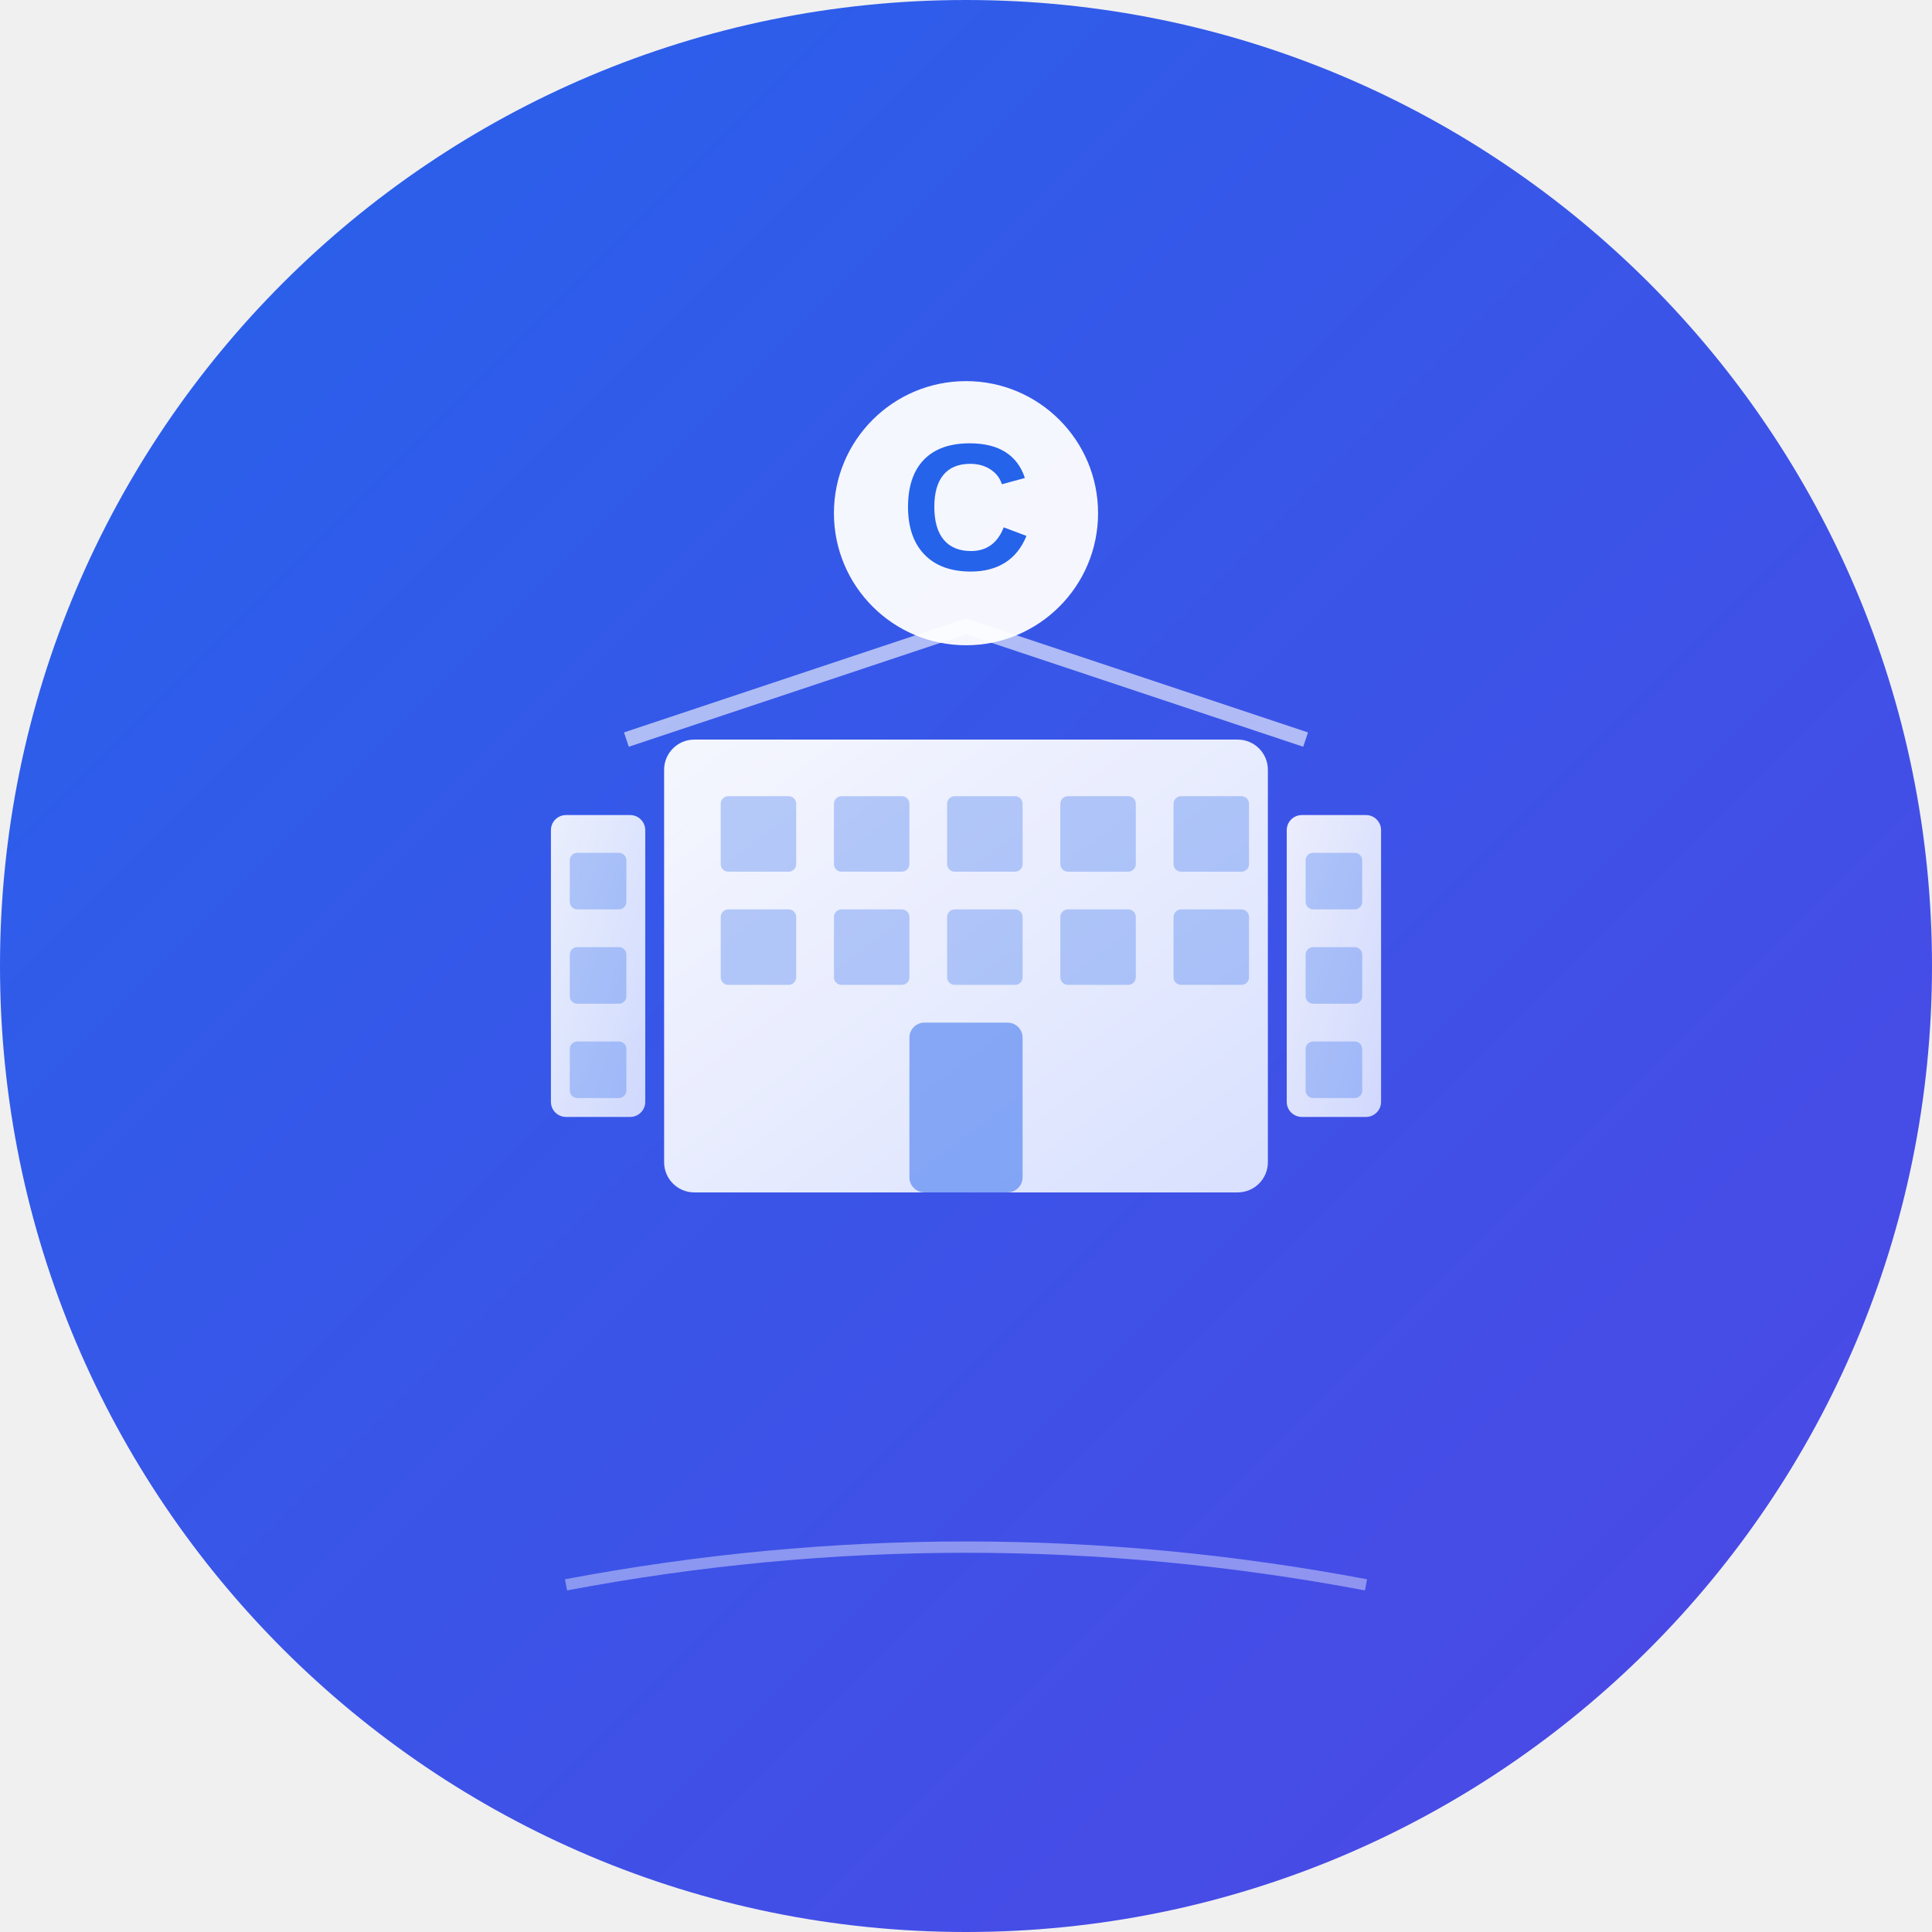
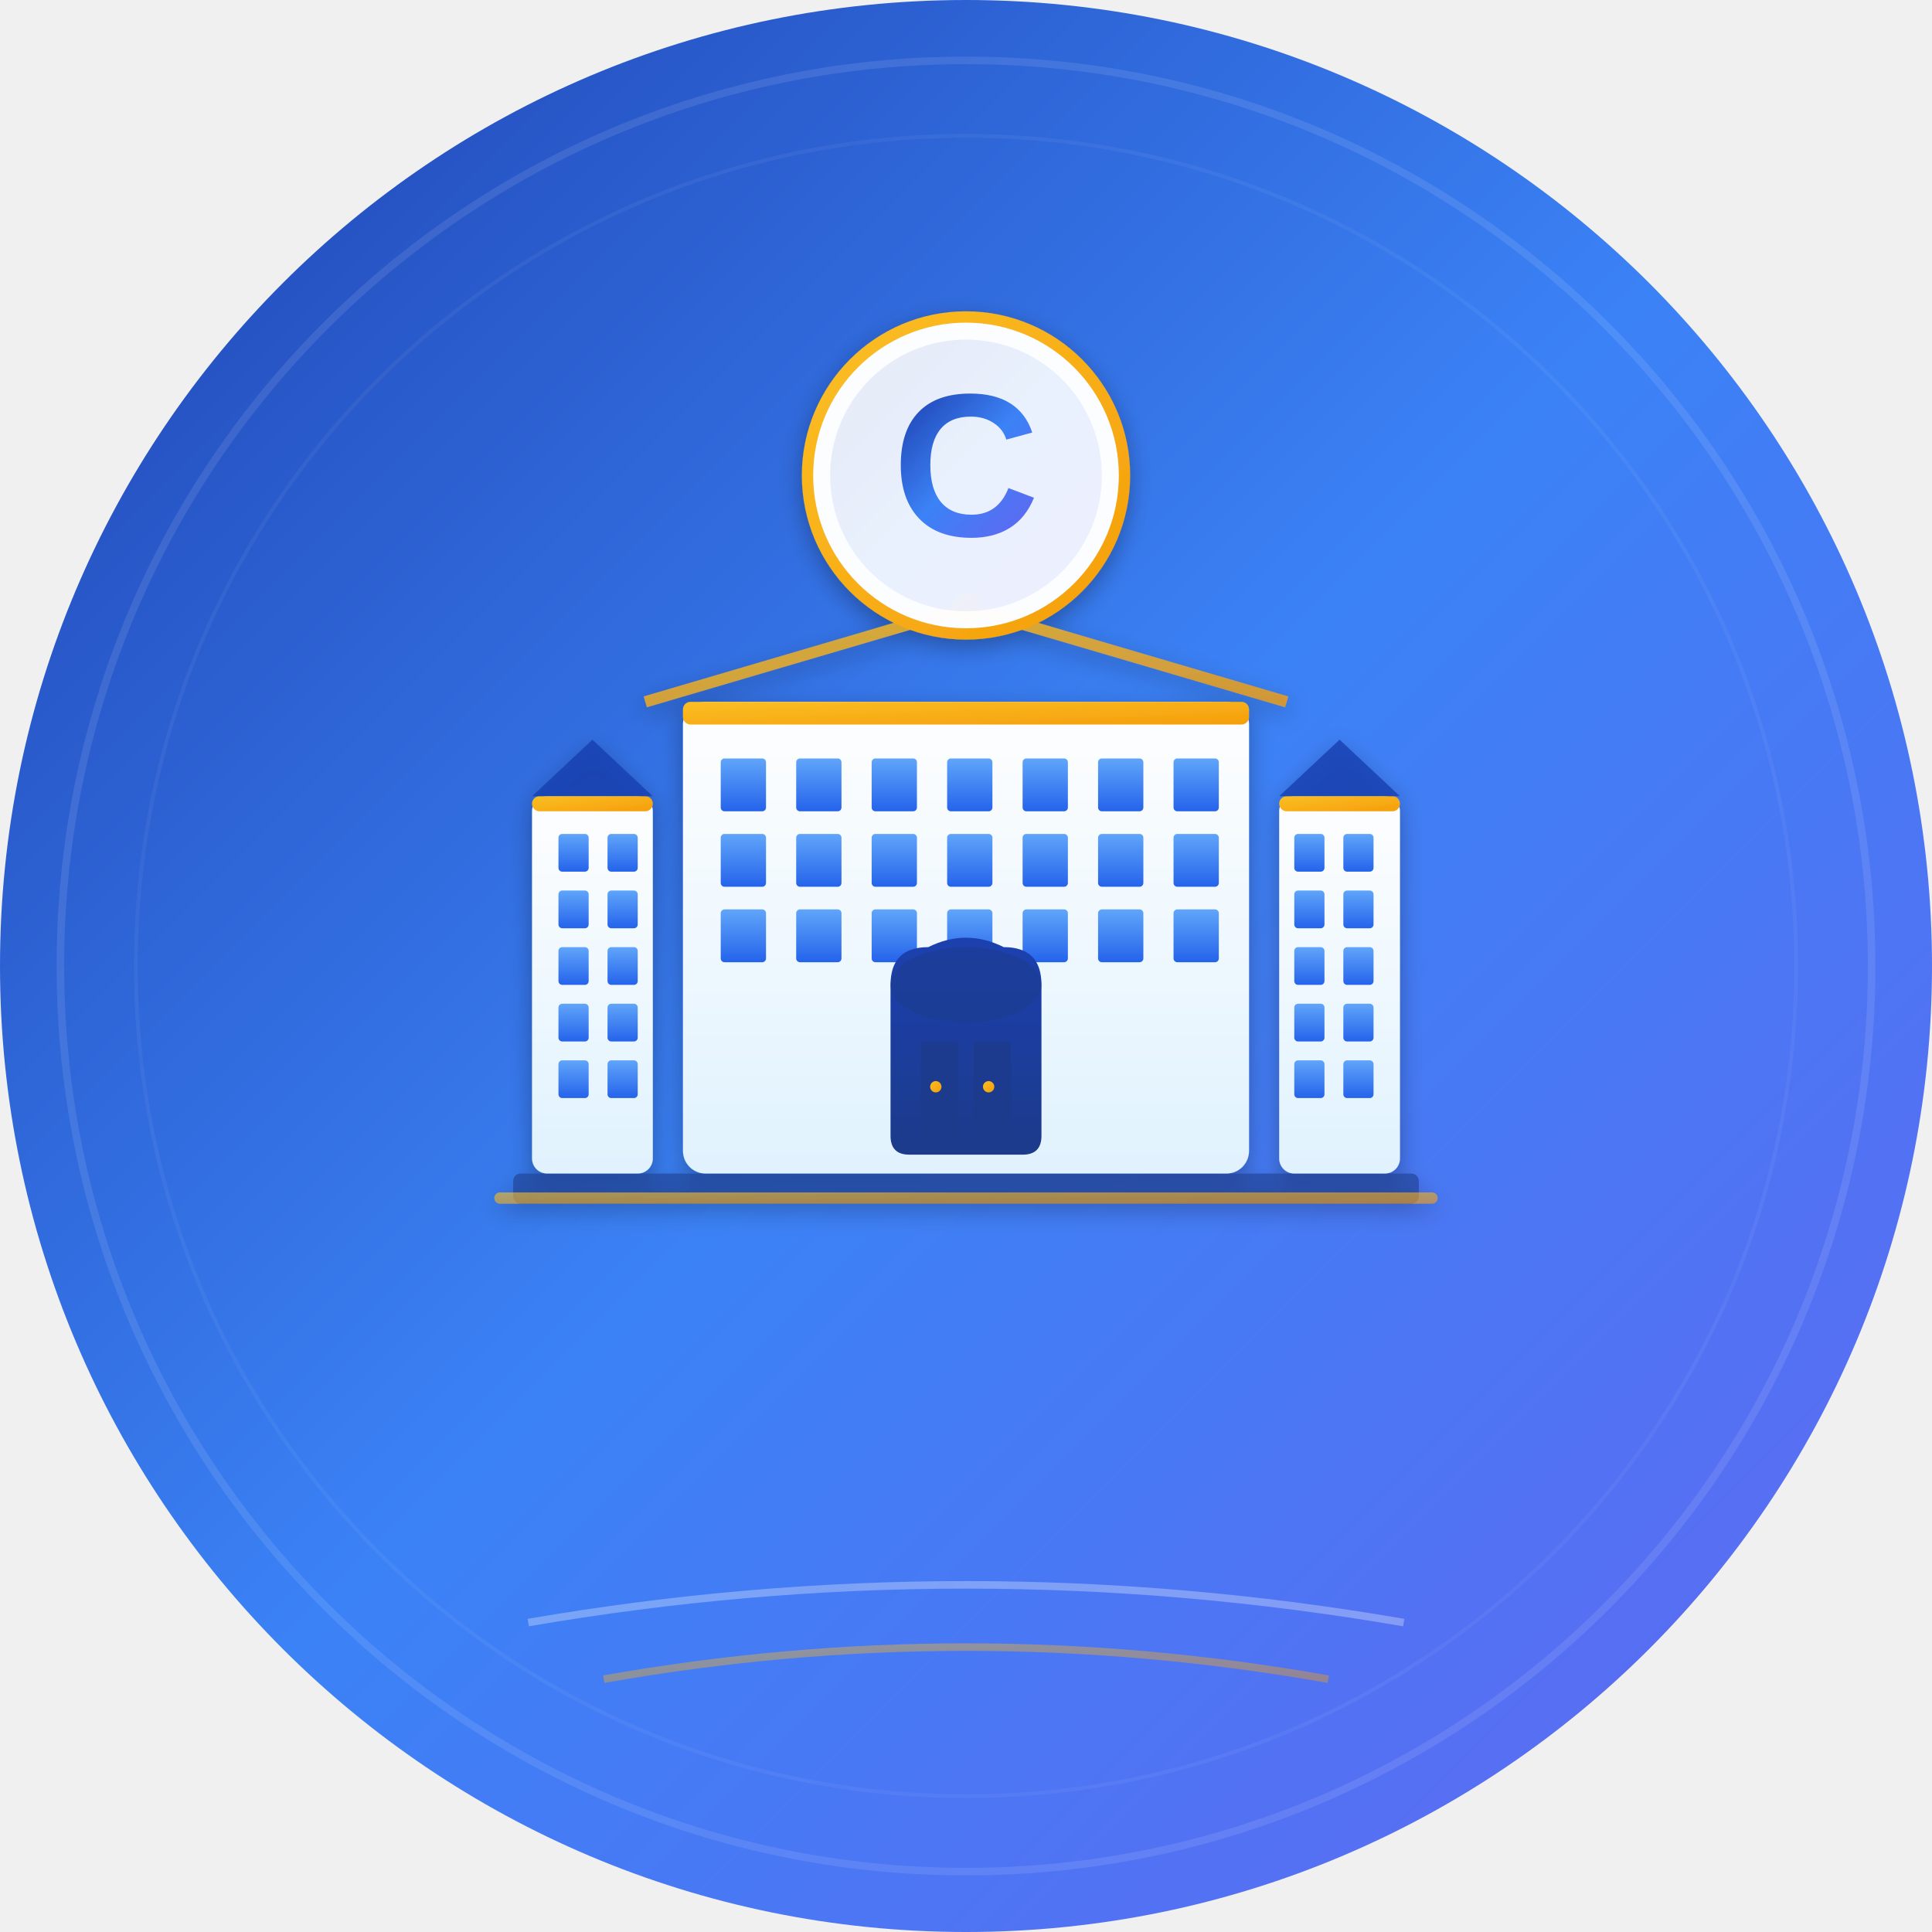
<svg xmlns="http://www.w3.org/2000/svg" width="512" height="512" viewBox="0 0 512 512" fill="none">
-   <circle cx="256" cy="256" r="256" fill="url(#grad1)" />
  <defs>
-     <linearGradient id="grad1" x1="0%" y1="0%" x2="100%" y2="100%">
-       <stop offset="0%" style="stop-color:#2563eb;stop-opacity:1" />
-       <stop offset="100%" style="stop-color:#4f46e5;stop-opacity:1" />
+     <linearGradient id="bgGrad" x1="0%" y1="0%" x2="100%" y2="100%">
+       <stop offset="0%" style="stop-color:#1e40af;stop-opacity:1" />
+       <stop offset="50%" style="stop-color:#3b82f6;stop-opacity:1" />
+       <stop offset="100%" style="stop-color:#6366f1;stop-opacity:1" />
    </linearGradient>
-     <linearGradient id="grad2" x1="0%" y1="0%" x2="100%" y2="100%">
-       <stop offset="0%" style="stop-color:#ffffff;stop-opacity:1" />
-       <stop offset="100%" style="stop-color:#e0e7ff;stop-opacity:1" />
+     <linearGradient id="buildingGrad" x1="0%" y1="0%" x2="0%" y2="100%">
+       <stop offset="0%" style="stop-color:#fefefe;stop-opacity:1" />
+       <stop offset="100%" style="stop-color:#e0f2fe;stop-opacity:1" />
    </linearGradient>
+     <linearGradient id="windowGrad" x1="0%" y1="0%" x2="0%" y2="100%">
+       <stop offset="0%" style="stop-color:#60a5fa;stop-opacity:1" />
+       <stop offset="100%" style="stop-color:#2563eb;stop-opacity:1" />
+     </linearGradient>
+     <linearGradient id="doorGrad" x1="0%" y1="0%" x2="0%" y2="100%">
+       <stop offset="0%" style="stop-color:#1e40af;stop-opacity:1" />
+       <stop offset="100%" style="stop-color:#1e3a8a;stop-opacity:1" />
+     </linearGradient>
+     <linearGradient id="goldGrad" x1="0%" y1="0%" x2="100%" y2="100%">
+       <stop offset="0%" style="stop-color:#fbbf24;stop-opacity:1" />
+       <stop offset="100%" style="stop-color:#f59e0b;stop-opacity:1" />
+     </linearGradient>
+     <filter id="shadow" x="-50%" y="-50%" width="200%" height="200%">
+       <feGaussianBlur in="SourceAlpha" stdDeviation="3" />
+       <feOffset dx="0" dy="2" result="offsetblur" />
+       <feComponentTransfer>
+         <feFuncA type="linear" slope="0.3" />
+       </feComponentTransfer>
+       <feMerge>
+         <feMergeNode />
+         <feMergeNode in="SourceGraphic" />
+       </feMerge>
+     </filter>
  </defs>
-   <g transform="translate(256, 256)">
-     <rect x="-80" y="-60" width="160" height="120" rx="8" fill="url(#grad2)" opacity="0.95" />
-     <rect x="-65" y="-45" width="20" height="20" rx="2" fill="#2563eb" opacity="0.3" />
-     <rect x="-35" y="-45" width="20" height="20" rx="2" fill="#2563eb" opacity="0.3" />
-     <rect x="-5" y="-45" width="20" height="20" rx="2" fill="#2563eb" opacity="0.3" />
-     <rect x="25" y="-45" width="20" height="20" rx="2" fill="#2563eb" opacity="0.3" />
-     <rect x="55" y="-45" width="20" height="20" rx="2" fill="#2563eb" opacity="0.3" />
-     <rect x="-65" y="-15" width="20" height="20" rx="2" fill="#2563eb" opacity="0.3" />
-     <rect x="-35" y="-15" width="20" height="20" rx="2" fill="#2563eb" opacity="0.3" />
-     <rect x="-5" y="-15" width="20" height="20" rx="2" fill="#2563eb" opacity="0.3" />
-     <rect x="25" y="-15" width="20" height="20" rx="2" fill="#2563eb" opacity="0.3" />
-     <rect x="55" y="-15" width="20" height="20" rx="2" fill="#2563eb" opacity="0.3" />
-     <rect x="-15" y="15" width="30" height="45" rx="4" fill="#2563eb" opacity="0.5" />
-     <rect x="-110" y="-40" width="25" height="80" rx="4" fill="url(#grad2)" opacity="0.9" />
-     <rect x="-105" y="-30" width="15" height="15" rx="2" fill="#2563eb" opacity="0.3" />
-     <rect x="-105" y="-5" width="15" height="15" rx="2" fill="#2563eb" opacity="0.3" />
-     <rect x="-105" y="20" width="15" height="15" rx="2" fill="#2563eb" opacity="0.3" />
-     <rect x="85" y="-40" width="25" height="80" rx="4" fill="url(#grad2)" opacity="0.9" />
-     <rect x="90" y="-30" width="15" height="15" rx="2" fill="#2563eb" opacity="0.3" />
-     <rect x="90" y="-5" width="15" height="15" rx="2" fill="#2563eb" opacity="0.3" />
-     <rect x="90" y="20" width="15" height="15" rx="2" fill="#2563eb" opacity="0.3" />
-     <path d="M -90 -60 L 0 -90 L 90 -60" stroke="#ffffff" stroke-width="4" fill="none" opacity="0.6" />
-     <circle cx="0" cy="-120" r="35" fill="white" opacity="0.95" />
-     <text x="0" y="-105" font-family="Arial, sans-serif" font-size="48" font-weight="bold" fill="#2563eb" text-anchor="middle">C</text>
+   <circle cx="256" cy="256" r="256" fill="url(#bgGrad)" />
+   <circle cx="256" cy="256" r="240" fill="none" stroke="#ffffff" stroke-width="2" opacity="0.1" />
+   <circle cx="256" cy="256" r="220" fill="none" stroke="#ffffff" stroke-width="1" opacity="0.05" />
+   <g transform="translate(256, 256)" filter="url(#shadow)">
+     <rect x="-120" y="55" width="240" height="8" rx="2" fill="#1e3a8a" opacity="0.6" />
+     <g>
+       <rect x="-115" y="-45" width="32" height="100" rx="4" fill="url(#buildingGrad)" />
+       <rect x="-115" y="-45" width="32" height="4" rx="2" fill="url(#goldGrad)" />
+       <rect x="-108" y="-35" width="8" height="10" rx="1" fill="url(#windowGrad)" />
+       <rect x="-95" y="-35" width="8" height="10" rx="1" fill="url(#windowGrad)" />
+       <rect x="-108" y="-20" width="8" height="10" rx="1" fill="url(#windowGrad)" />
+       <rect x="-95" y="-20" width="8" height="10" rx="1" fill="url(#windowGrad)" />
+       <rect x="-108" y="-5" width="8" height="10" rx="1" fill="url(#windowGrad)" />
+       <rect x="-95" y="-5" width="8" height="10" rx="1" fill="url(#windowGrad)" />
+       <rect x="-108" y="10" width="8" height="10" rx="1" fill="url(#windowGrad)" />
+       <rect x="-95" y="10" width="8" height="10" rx="1" fill="url(#windowGrad)" />
+       <rect x="-108" y="25" width="8" height="10" rx="1" fill="url(#windowGrad)" />
+       <rect x="-95" y="25" width="8" height="10" rx="1" fill="url(#windowGrad)" />
+       <path d="M -115 -45 L -99 -60 L -83 -45" fill="#1e40af" opacity="0.8" />
+     </g>
+     <g>
+       <rect x="-75" y="-70" width="150" height="125" rx="6" fill="url(#buildingGrad)" />
+       <rect x="-75" y="-70" width="150" height="6" rx="2" fill="url(#goldGrad)" />
+       <rect x="-65" y="-55" width="12" height="14" rx="1" fill="url(#windowGrad)" />
+       <rect x="-45" y="-55" width="12" height="14" rx="1" fill="url(#windowGrad)" />
+       <rect x="-25" y="-55" width="12" height="14" rx="1" fill="url(#windowGrad)" />
+       <rect x="-5" y="-55" width="12" height="14" rx="1" fill="url(#windowGrad)" />
+       <rect x="15" y="-55" width="12" height="14" rx="1" fill="url(#windowGrad)" />
+       <rect x="35" y="-55" width="12" height="14" rx="1" fill="url(#windowGrad)" />
+       <rect x="55" y="-55" width="12" height="14" rx="1" fill="url(#windowGrad)" />
+       <rect x="-65" y="-35" width="12" height="14" rx="1" fill="url(#windowGrad)" />
+       <rect x="-45" y="-35" width="12" height="14" rx="1" fill="url(#windowGrad)" />
+       <rect x="-25" y="-35" width="12" height="14" rx="1" fill="url(#windowGrad)" />
+       <rect x="-5" y="-35" width="12" height="14" rx="1" fill="url(#windowGrad)" />
+       <rect x="15" y="-35" width="12" height="14" rx="1" fill="url(#windowGrad)" />
+       <rect x="35" y="-35" width="12" height="14" rx="1" fill="url(#windowGrad)" />
+       <rect x="55" y="-35" width="12" height="14" rx="1" fill="url(#windowGrad)" />
+       <rect x="-65" y="-15" width="12" height="14" rx="1" fill="url(#windowGrad)" />
+       <rect x="-45" y="-15" width="12" height="14" rx="1" fill="url(#windowGrad)" />
+       <rect x="-25" y="-15" width="12" height="14" rx="1" fill="url(#windowGrad)" />
+       <rect x="-5" y="-15" width="12" height="14" rx="1" fill="url(#windowGrad)" />
+       <rect x="15" y="-15" width="12" height="14" rx="1" fill="url(#windowGrad)" />
+       <rect x="35" y="-15" width="12" height="14" rx="1" fill="url(#windowGrad)" />
+       <rect x="55" y="-15" width="12" height="14" rx="1" fill="url(#windowGrad)" />
+       <path d="M -20 5 L -20 45 Q -20 50 -15 50 L 15 50 Q 20 50 20 45 L 20 5 Q 20 -5 10 -5 Q 0 -10 -10 -5 Q -20 -5 -20 5" fill="url(#doorGrad)" />
+       <ellipse cx="0" cy="5" rx="20" ry="10" fill="#1e3a8a" opacity="0.5" />
+       <rect x="-12" y="20" width="10" height="25" rx="1" fill="#1e3a8a" opacity="0.7" />
+       <rect x="2" y="20" width="10" height="25" rx="1" fill="#1e3a8a" opacity="0.7" />
+       <circle cx="-8" cy="32" r="1.5" fill="url(#goldGrad)" />
+       <circle cx="6" cy="32" r="1.5" fill="url(#goldGrad)" />
+       <path d="M -85 -70 L 0 -95 L 85 -70" stroke="url(#goldGrad)" stroke-width="3" fill="none" opacity="0.8" />
+       <circle cx="0" cy="-95" r="4" fill="url(#goldGrad)" />
+     </g>
+     <g>
+       <rect x="83" y="-45" width="32" height="100" rx="4" fill="url(#buildingGrad)" />
+       <rect x="83" y="-45" width="32" height="4" rx="2" fill="url(#goldGrad)" />
+       <rect x="87" y="-35" width="8" height="10" rx="1" fill="url(#windowGrad)" />
+       <rect x="100" y="-35" width="8" height="10" rx="1" fill="url(#windowGrad)" />
+       <rect x="87" y="-20" width="8" height="10" rx="1" fill="url(#windowGrad)" />
+       <rect x="100" y="-20" width="8" height="10" rx="1" fill="url(#windowGrad)" />
+       <rect x="87" y="-5" width="8" height="10" rx="1" fill="url(#windowGrad)" />
+       <rect x="100" y="-5" width="8" height="10" rx="1" fill="url(#windowGrad)" />
+       <rect x="87" y="10" width="8" height="10" rx="1" fill="url(#windowGrad)" />
+       <rect x="100" y="10" width="8" height="10" rx="1" fill="url(#windowGrad)" />
+       <rect x="87" y="25" width="8" height="10" rx="1" fill="url(#windowGrad)" />
+       <rect x="100" y="25" width="8" height="10" rx="1" fill="url(#windowGrad)" />
+       <path d="M 83 -45 L 99 -60 L 115 -45" fill="#1e40af" opacity="0.8" />
+     </g>
+     <g transform="translate(0, -130)">
+       <circle cx="0" cy="0" r="42" fill="#ffffff" opacity="0.98" />
+       <circle cx="0" cy="0" r="42" fill="none" stroke="url(#goldGrad)" stroke-width="3" />
+       <circle cx="0" cy="0" r="36" fill="url(#bgGrad)" opacity="0.1" />
+       <text x="0" y="16" font-family="Arial, Helvetica, sans-serif" font-size="54" font-weight="bold" fill="url(#bgGrad)" text-anchor="middle" style="letter-spacing: -2px;">C</text>
+     </g>
+     <rect x="-125" y="60" width="250" height="3" rx="1.5" fill="url(#goldGrad)" opacity="0.6" />
  </g>
-   <path d="M 150 420 Q 256 400 362 420" stroke="#ffffff" stroke-width="3" fill="none" opacity="0.4" />
+   <path d="M 140 430 Q 256 410 372 430" stroke="#ffffff" stroke-width="2" fill="none" opacity="0.3" />
+   <path d="M 160 445 Q 256 428 352 445" stroke="url(#goldGrad)" stroke-width="2" fill="none" opacity="0.4" />
</svg>
